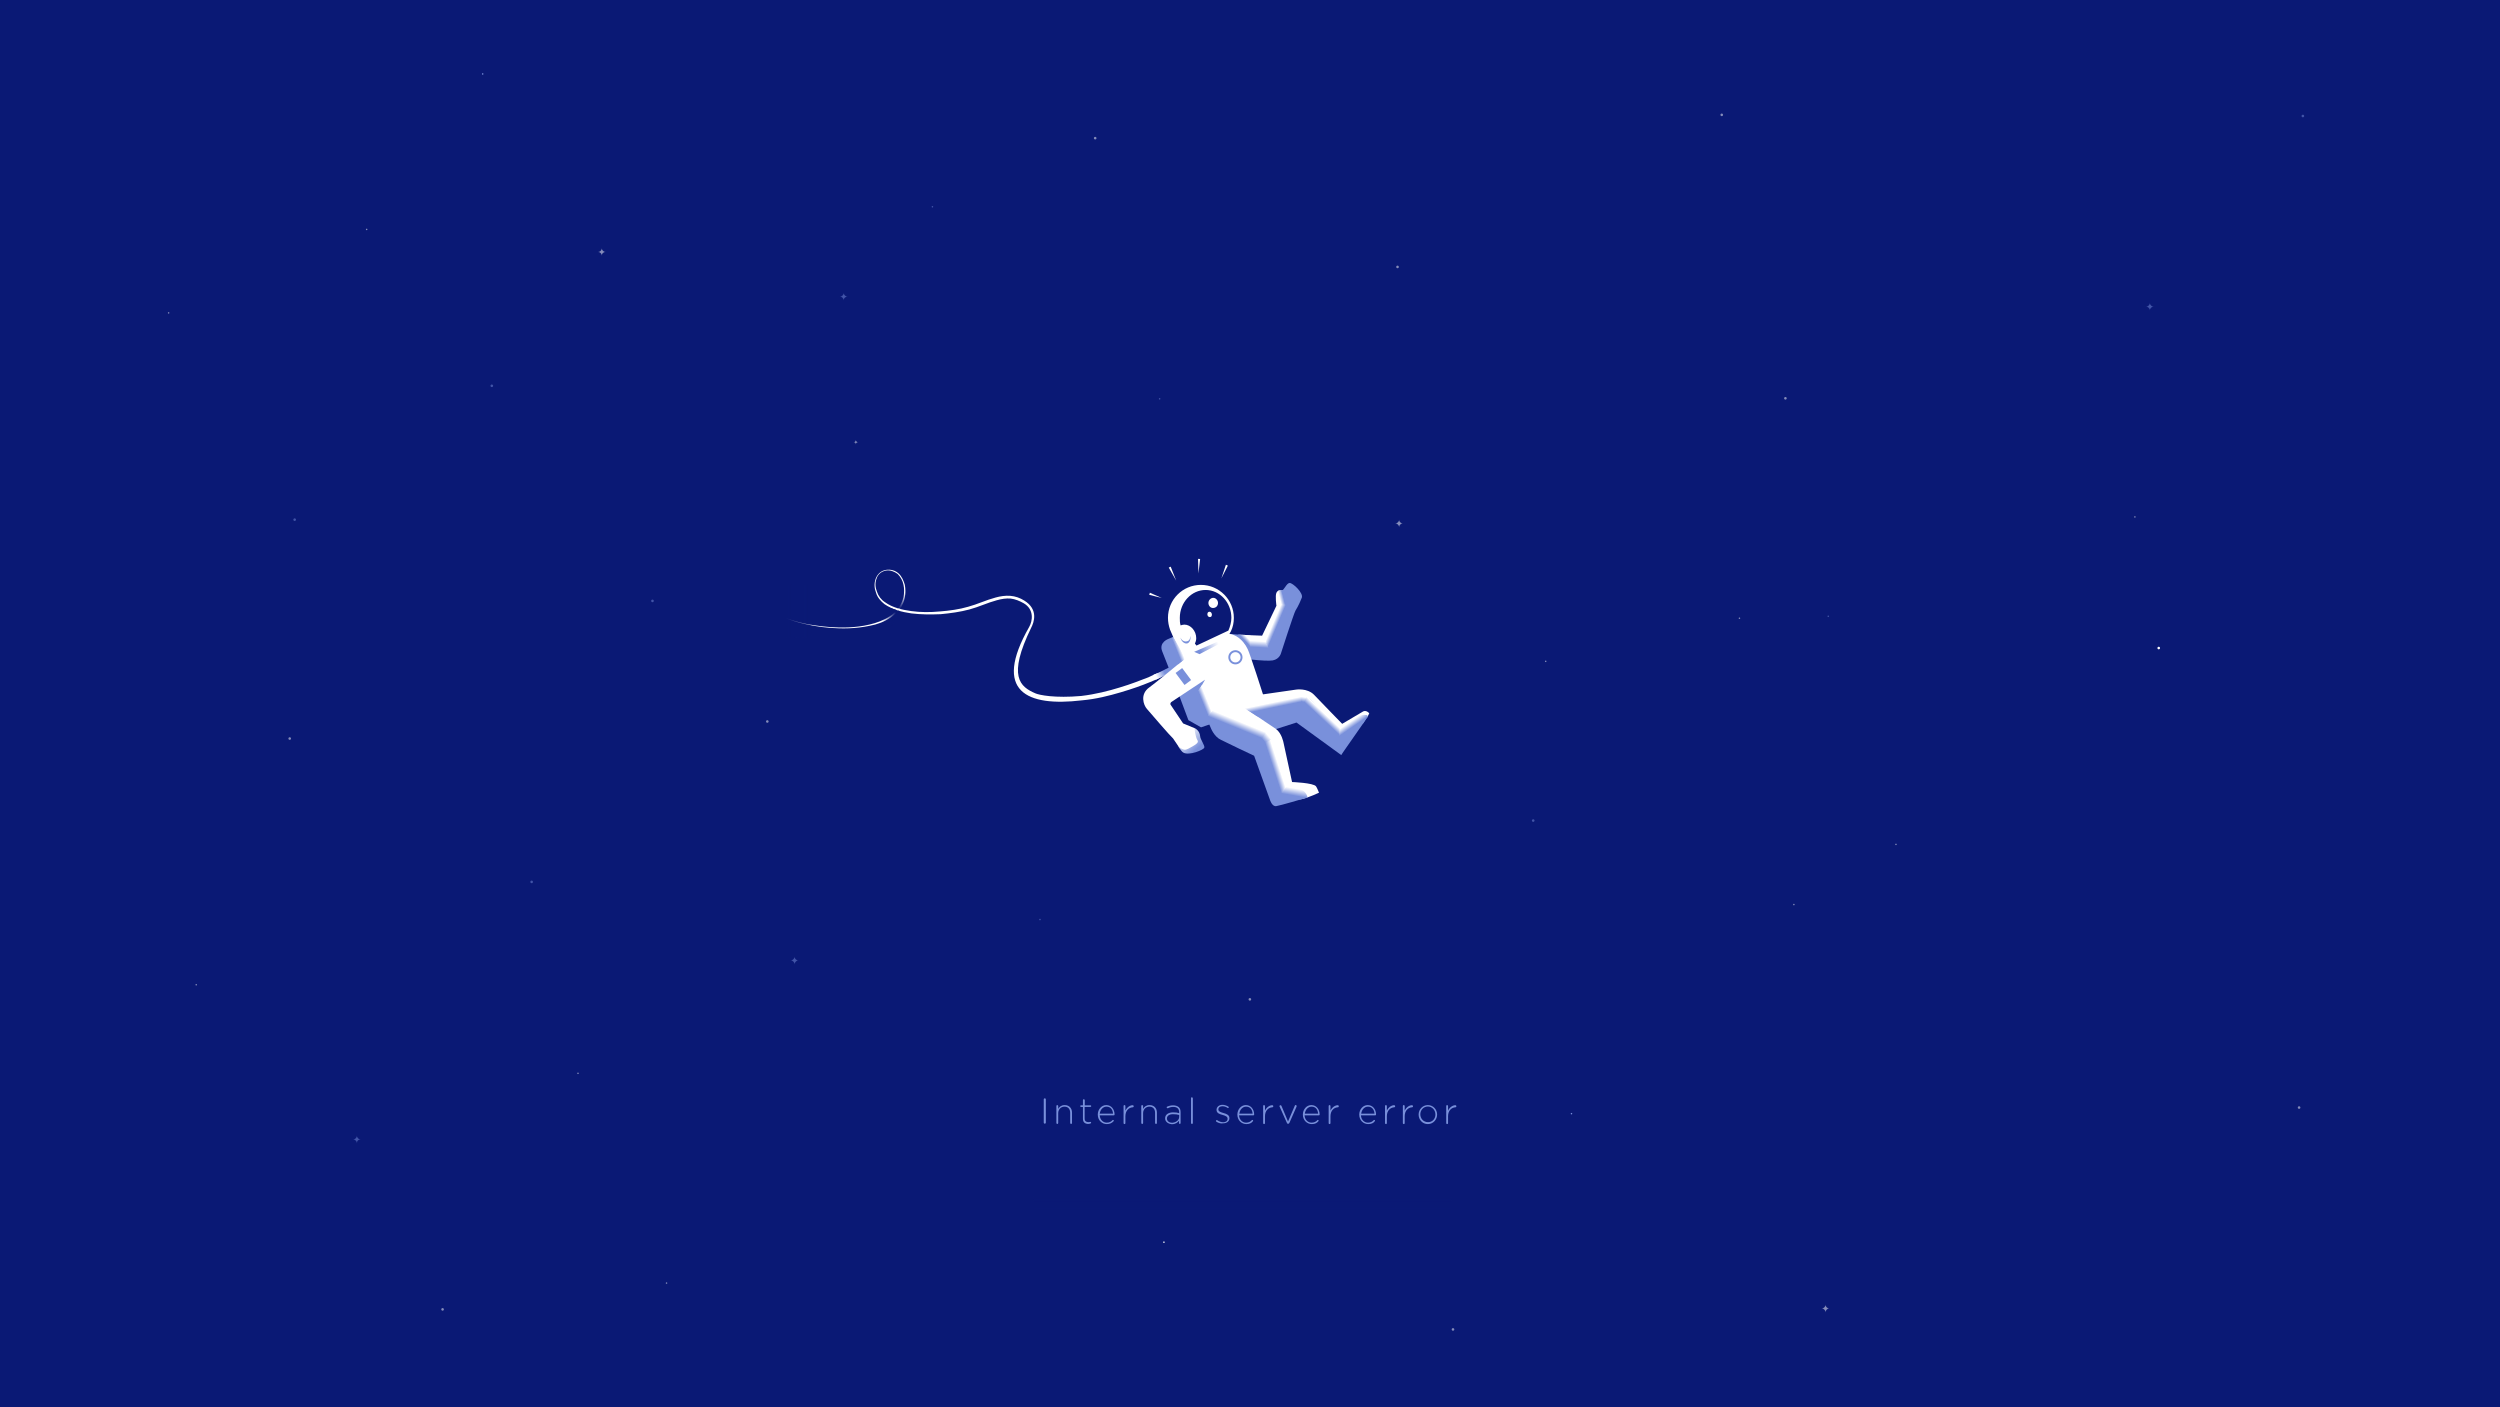
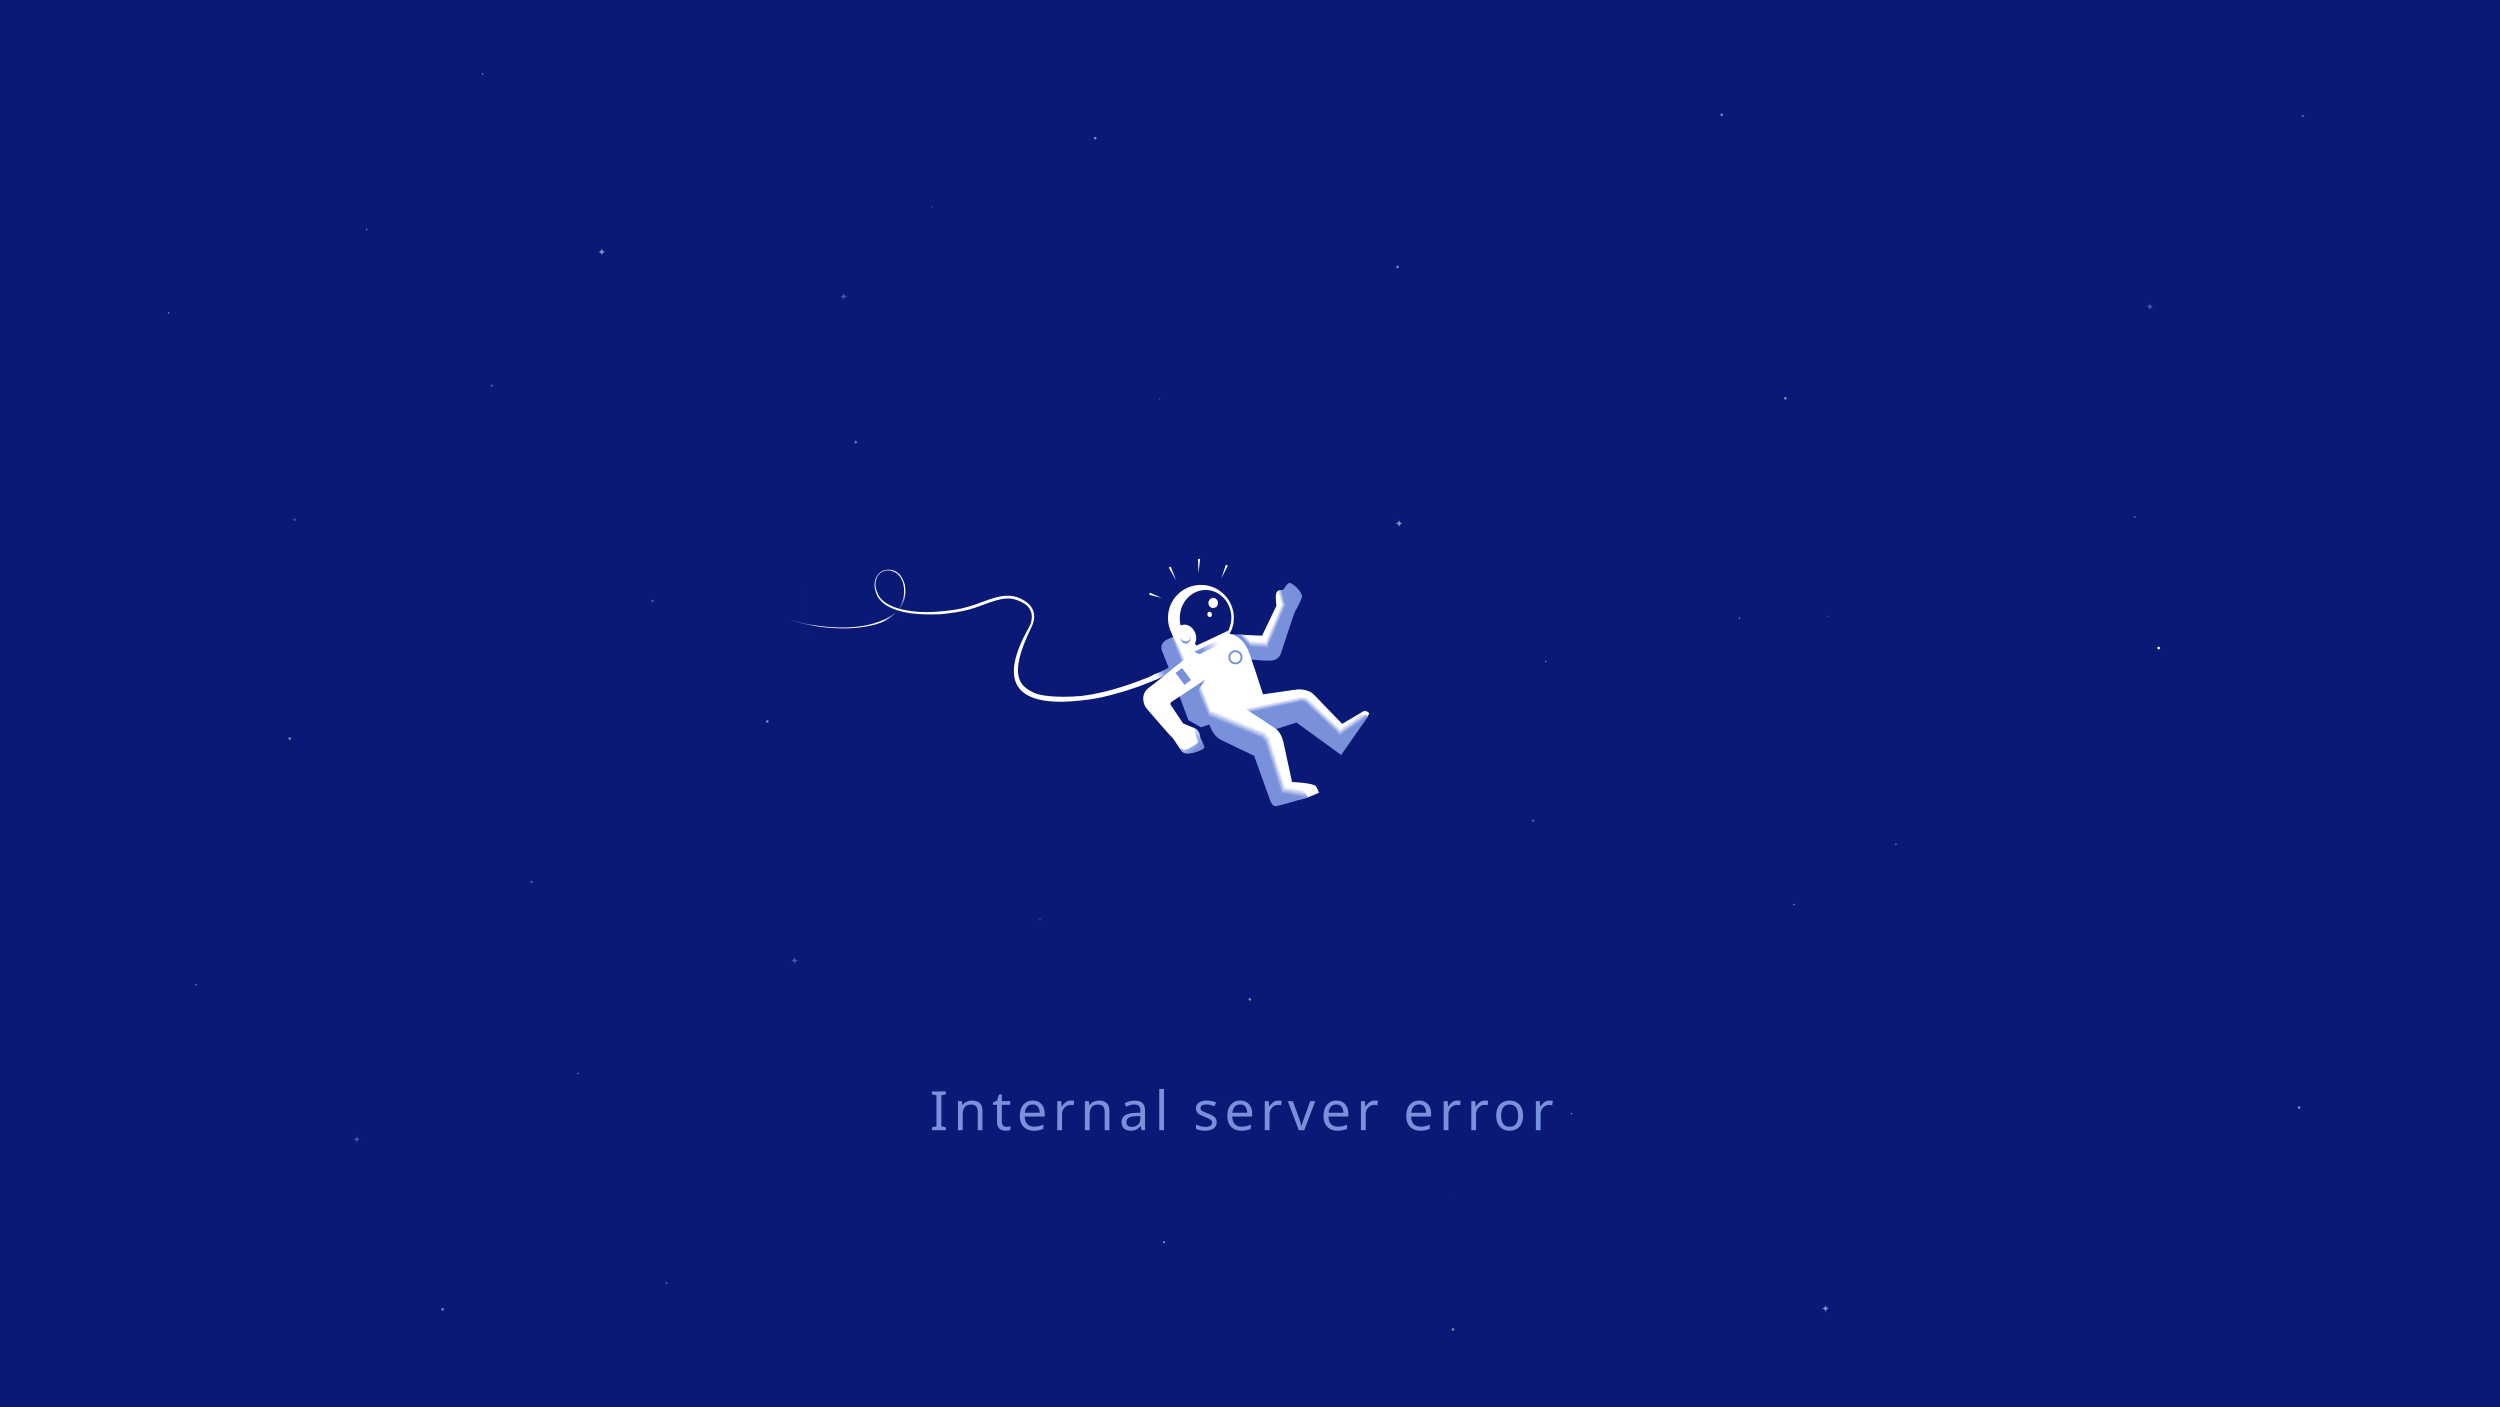
<svg xmlns="http://www.w3.org/2000/svg" version="1.1" id="Layer_1" x="0px" y="0px" viewBox="0 0 1920 1080" style="enable-background:new 0 0 1920 1080;" xml:space="preserve">
  <style type="text/css">
	.st0{fill:#0A1975;}
	.st1{opacity:0.5;fill:#7990DB;enable-background:new    ;}
	.st2{opacity:0.5;fill:#FFFFFF;enable-background:new    ;}
	.st3{fill:#FFFFFF;}
	.st4{fill:#7990DB;}
	.st5{opacity:0.6;fill:url(#SVGID_1_);enable-background:new    ;}
	.st6{fill:url(#SVGID_2_);}
	.st7{fill:url(#SVGID_3_);}
	.st8{fill:url(#SVGID_4_);}
	.st9{fill:url(#SVGID_5_);}
	.st10{fill:url(#SVGID_6_);}
	.st11{fill:url(#SVGID_7_);}
	.st12{fill:none;stroke:#7990DB;stroke-width:1.5;stroke-miterlimit:10;}
	.st13{fill:url(#SVGID_8_);}
	.st14{fill:url(#SVGID_9_);}
	.st15{fill:url(#SVGID_10_);}
	.st16{fill:url(#SVGID_11_);}
	.st17{fill:url(#SVGID_12_);}
	.st18{fill:url(#SVGID_13_);}
	.st19{fill:url(#SVGID_14_);}
	.st20{fill:url(#SVGID_15_);}
	.st21{fill:url(#SVGID_16_);}
	.st22{fill:url(#SVGID_17_);}
	.st23{fill:url(#SVGID_18_);}
	.st24{fill:url(#SVGID_19_);}
	.st25{fill:url(#SVGID_20_);}
	.st26{fill:url(#SVGID_21_);}
+ 	.st27{font-family:'GothamRounded-Light';}
+ 	.st28{font-size:41.662px;}
+ 	.st29{letter-spacing:4;}
</style>
  <rect x="-24" y="-18" class="st0" width="1954" height="1118" />
  <path class="st1" d="M650.9,227.8c-1.5,0-2.9-1.3-2.9-2.9c0,1.5-1.3,2.9-2.9,2.9c1.5,0,2.9,1.3,2.9,2.9  C648,228.9,649.3,227.8,650.9,227.8z" />
  <path class="st2" d="M1077.4,402c-1.5,0-2.9-1.3-2.9-2.9c0,1.5-1.3,2.9-2.9,2.9c1.5,0,2.9,1.3,2.9,2.9  C1074.5,403.4,1075.8,402,1077.4,402z" />
  <path class="st3" d="M966.3,533.8l29.2-4.2c0,0,8.4-1.3,13.6,3.9c5.5,5.8,21.7,22.4,21.7,22.4l15.9-9.4c0,0,2.3-1.6,4.9,1.3  l-1.6,3.2l-24,16.9l-32.7-17.5L963.2,565l-24.3-11.3l1-11.3L966.3,533.8z" />
  <path class="st3" d="M945.6,490.8l6.4-3.3l17.3,0.7l11-23c0,0-1.1-7.7,0-10c0.5-0.7,1.2-2,3.2-1.8c1.6,0,4.5,0.4,6.8,0.4  c2.6,0,6,2.7,4.7,6.3c-0.3,1-0.6,4.5-3.2,8.1C990.4,470.1,980,498,980,498s1.9,3.6-3.6,4.5c-5.5,1-26.3,3.2-26.3,3.2L945.6,490.8z" />
  <path class="st4" d="M905,487.4l-7.5,3.2c0,0-7.8,2.6-4.9,9.7c3.6,8.4,20.1,52.8,20.1,52.8l9.7,5.5l9.4-3.2l-5.5-38.9L905,487.4z" />
  <path class="st4" d="M1050.6,550l-1-0.6c-1.9-1-5.2,1.3-6.8,2.6l-13,9.4l-21.7-22.7c-3.9-3.9-7.8-4.5-13-3.2l-46.4,12.3l8.1,14.6  l6.5,2.9l32.4-10.4l34.4,25C1029.8,579.8,1050.6,550.7,1050.6,550z" />
  <path class="st4" d="M984.5,453.4c-1,0-1.6,0-1.9,0l0.6,12L972.5,492c0,0-0.6,2.3-1.3,2.3c-8.4,0-11.3,0.3-12-1  c-2.9-4.9-6.8-5.8-6.8-5.8l-8.2-0.7l6.3,18.5c0,0,21.4,2.9,26.9,1.9s6.5-5.8,6.5-5.8s9.7-30.1,11-32.4c2.3-3.6,4.5-8.8,4.9-10  c1.3-3.6-6.8-11.3-9.4-11.3C988,447.9,986.1,453.4,984.5,453.4z" />
  <path class="st3" d="M924.8,546.4l11,11.7c0,0-4.9,0.3,2.6,3.9c7.5,3.6,29.5,15.6,29.5,15.6l10.7,32.1c0,0,18.8,3.6,22.4,3.6  c4.1-0.8,12-4.5,12-4.5s-1.5-3.8-2.3-4.9c-2-2.7-18.4-3.3-18.4-3.3l-6.6-30.4c0,0-1.3-7.1-5.8-10.4c-8.1-5.5-36.3-24.3-36.3-24.3  L924.8,546.4z" />
  <path class="st4" d="M994.8,607.4l-9.7,0.3L972.8,574c-0.6-2.3-1.6-3.6-3.6-4.5l-30.5-13c0,0-8.3-2.3-12.2-11.1  c-0.3-0.6-2.9-1.2-2.9-1.2l6.3,14.9c0,0,2.6,6.8,7.8,9.1c6.5,3.2,22,10.7,25,12c0.3,0,0.6,0.3,0.6,0.6l12,33.4c0,0,1.6,5.5,4.9,4.9  c3.6-0.6,21.1-5.8,21.1-5.8S999,607.4,994.8,607.4z" />
  <path class="st3" d="M900.3,514.2c0,0-1.1,1.3-4.4,2.6c-2.3,1.2-4.2,3.4-8,5.1c-1.5,0.6-3.1,1.3-4.8,2c-6.2,2.6-13.6,5.2-22.4,7.8  c-8.8,2.6-18.8,5.2-30.1,6.2c-41.8,4.9-68.6-6.6-40.2-56.4c2.7-4.7,3.9-13.5-4.2-18.2c-3-1.7-6.5-3.2-10-3.6  c-3.6-0.3-7.1,0.3-10.7,1.3c-7.1,1.9-13.9,5.2-21.1,7.1c-7.1,1.9-14.6,2.9-22,3.6c-7.5,0.3-14.9,0.3-22.4-0.6  c-7.1-1-14.6-2.9-20.7-7.1c-2.9-2.3-5.5-5.2-6.5-8.8c-1.3-3.2-1.6-7.1-0.3-10.7s4.2-6.2,7.8-6.8c3.6-0.6,7.1,0.3,9.7,2.6  s3.9,5.5,4.9,8.8c0.6,3.2,0.6,6.5,0,9.7s-1.9,6.2-3.9,8.8c-1.9,2.6-4.2,4.5-6.8,6.5c-5.2,3.6-10.7,5.5-16.2,6.5  c-11,2.3-21.4,2.3-30.5,1.6s-16.9-2.3-23.3-3.9c-6.2-1.6-11-3.6-14.3-5.2c-1.6-0.6-2.6-1.3-3.6-1.9c-0.6-0.3-1.3-0.6-1.3-0.6  s0.3,0.3,1.3,0.6c0.6,0.3,1.9,1,3.6,1.9c3.2,1.6,8.1,3.2,14.3,4.9c6.2,1.6,14.3,2.9,23.3,3.6c9.1,0.6,19.5,0.6,30.1-1.9  c5.5-1.3,11-3.2,15.9-6.5c2.6-1.6,4.5-3.9,6.5-6.2c1.9-2.6,3.2-5.5,3.9-8.4c0.6-3.2,0.6-6.5,0-9.4c-0.6-3.2-2.3-6.2-4.5-8.4  c-2.6-1.9-5.8-3.2-9.1-2.6c-3.2,0.6-6.2,2.9-7.1,6.2c-1.3,3.2-1,6.8,0.3,10c1,3.2,3.2,6.2,6.2,8.1c5.8,4.2,13,5.8,20.1,6.8  s14.6,1,22,0.3c7.5-0.6,14.9-1.6,21.7-3.6c7.1-1.9,13.9-5.2,21.1-7.1c3.6-1,7.5-1.6,11.3-1.3c3.9,0.3,7.5,1.6,10.7,3.6  c11.2,6.9,7.4,16.9,5.4,20.8c-18.4,37.7-8.6,45.4,3.2,50.5c2.9,1.3,15,3.8,35.2,2c11-1.3,21.1-3.9,29.5-6.5c8.8-2.6,15.9-5.5,22-7.8  c1.5-0.6,3.8-1.9,5.1-2.4c4.1-1.8,6.6-1.2,8.8-2.4c3.2-1.6,3.5-0.7,3.5-0.7L900.3,514.2z" />
  <path class="st3" d="M934.5,460.5c1.3,1.6,1.3,3.9-0.3,5.5c-1.6,1.3-3.9,1.3-5.2-0.3c-1.3-1.6-1.3-3.9,0.3-5.5  C931,458.6,933.2,458.9,934.5,460.5z" />
  <path class="st3" d="M930.3,470.6c0.6,1,0.6,1.9,0,2.9c-0.6,0.6-1.9,0.6-2.6-0.3c-0.6-1-0.6-1.9,0-2.9  C928.4,469.6,929.7,469.6,930.3,470.6z" />
  <path class="st2" d="M659,339.6c-1,0-1.7-0.8-1.7-1.7c0,1-0.8,1.7-1.7,1.7c1,0,1.7,0.8,1.7,1.7C657.2,340.4,658,339.6,659,339.6z" />
-   <g>
-     <path class="st4" d="M801.6,844.3c0-0.4,0.4-0.8,0.8-0.8s0.8,0.4,0.8,0.8v17.9c0,0.4-0.4,0.8-0.8,0.8s-0.8-0.4-0.8-0.8V844.3z" />
-     <path class="st4" d="M811.3,849.5c0-0.4,0.2-0.8,0.6-0.8c0.4,0,0.8,0.2,0.8,0.8v2.1c1-1.7,2.5-2.9,5-2.9c3.5,0,5.6,2.5,5.6,5.8v7.9   c0,0.4-0.2,0.8-0.6,0.8c-0.4,0-0.8-0.2-0.8-0.8v-7.7c0-2.9-1.5-4.8-4.4-4.8c-2.7,0-4.8,2.1-4.8,5v7.5c0,0.4-0.2,0.8-0.6,0.8   c-0.4,0-0.8-0.2-0.8-0.8V849.5L811.3,849.5z" />
-     <path class="st4" d="M831.7,859.3v-9.2h-1.5c-0.4,0-0.6-0.4-0.6-0.6c0-0.4,0.4-0.6,0.6-0.6h1.5V845c0-0.4,0.2-0.8,0.6-0.8   c0.4,0,0.8,0.4,0.8,0.8v3.9h4.4c0.4,0,0.6,0.4,0.6,0.6s-0.4,0.6-0.6,0.6H833v9c0,1.9,1.2,2.7,2.9,2.7c1,0,1.3-0.2,1.5-0.2   c0.4,0,0.6,0.2,0.6,0.6c0,0.2-0.2,0.4-0.4,0.6c-0.6,0.2-1.2,0.4-1.9,0.4C833.4,863.1,831.7,862,831.7,859.3z" />
-     <path class="st4" d="M850,863.3c-3.7,0-6.9-2.9-6.9-7.3l0,0c0-4,2.9-7.3,6.5-7.3c3.9,0,6.4,3.3,6.4,7.3c0,0.4-0.4,0.6-0.6,0.6   h-10.8c0.2,3.5,2.7,5.6,5.4,5.6c1.9,0,3.5-0.8,4.4-1.9c0.2-0.2,0.2-0.2,0.4-0.2c0.4,0,0.6,0.2,0.6,0.6c0,0.2,0,0.4-0.2,0.4   C854,862.4,852.5,863.3,850,863.3z M854.8,855.3c-0.2-2.9-1.7-5.4-5-5.4c-2.7,0-4.8,2.3-5.2,5.4H854.8z" />
-     <path class="st4" d="M862.9,849.5c0-0.4,0.2-0.8,0.6-0.8c0.4,0,0.8,0.2,0.8,0.8v3.5c1.2-2.7,3.7-4.2,5.6-4.2c0.4,0,0.8,0.4,0.8,0.8   c0,0.4-0.2,0.8-0.8,0.8c-2.9,0.2-5.6,2.5-5.6,6.9v5.2c0,0.4-0.2,0.8-0.6,0.8s-0.8-0.2-0.8-0.8V849.5z" />
-     <path class="st4" d="M876.5,849.5c0-0.4,0.2-0.8,0.6-0.8c0.4,0,0.8,0.2,0.8,0.8v2.1c1-1.7,2.5-2.9,5-2.9c3.5,0,5.6,2.5,5.6,5.8v7.9   c0,0.4-0.2,0.8-0.6,0.8c-0.4,0-0.8-0.2-0.8-0.8v-7.7c0-2.9-1.5-4.8-4.4-4.8c-2.7,0-4.8,2.1-4.8,5v7.5c0,0.4-0.2,0.8-0.6,0.8   c-0.4,0-0.8-0.2-0.8-0.8V849.5L876.5,849.5z" />
-     <path class="st4" d="M894.8,858.9L894.8,858.9c0-2.9,2.5-4.6,6.2-4.6c1.9,0,3.3,0.2,4.6,0.6v-0.6c0-2.9-1.7-4.2-4.6-4.2   c-1.5,0-2.9,0.4-4,1c-0.2,0-0.2,0-0.4,0c-0.4,0-0.6-0.4-0.6-0.6c0-0.4,0.2-0.6,0.4-0.6c1.3-0.6,2.9-1,4.6-1c1.9,0,3.5,0.6,4.4,1.5   c1,1,1.3,2.3,1.3,3.9v8.1c0,0.4-0.2,0.8-0.6,0.8c-0.4,0-0.6-0.2-0.6-0.8v-1.7c-1,1.3-2.7,2.7-5.4,2.7   C897.7,863.3,894.8,861.8,894.8,858.9z M905.6,857.8v-1.5c-1.2-0.4-2.7-0.6-4.8-0.6c-2.9,0-4.6,1.3-4.6,3.3l0,0   c0,2.1,1.9,3.3,4,3.3C903.3,862,905.6,860.3,905.6,857.8z" />
-     <path class="st4" d="M914.7,843.5c0-0.4,0.2-0.8,0.6-0.8c0.4,0,0.8,0.4,0.8,0.8v18.9c0,0.4-0.2,0.8-0.6,0.8s-0.8-0.2-0.8-0.8V843.5   z" />
-     <path class="st4" d="M934.1,861.4c-0.2,0-0.2-0.4-0.2-0.6c0-0.4,0.4-0.6,0.6-0.6c0.2,0,0.4,0,0.4,0.2c1.5,1,3.1,1.5,4.6,1.5   c1.9,0,3.3-1,3.3-2.7l0,0c0-1.7-1.7-2.3-3.7-2.9c-2.3-0.6-4.8-1.3-4.8-3.9l0,0c0-2.3,1.9-3.9,4.6-3.9c1.5,0,3.1,0.6,4.4,1.3   c0.2,0.2,0.4,0.4,0.4,0.6c0,0.4-0.4,0.6-0.6,0.6c-0.2,0-0.4,0-0.4-0.2c-1.2-0.8-2.5-1.2-3.9-1.2c-1.9,0-3.1,1-3.1,2.5l0,0   c0,1.5,1.9,2.1,3.9,2.7c2.3,0.6,4.6,1.5,4.6,3.9l0,0c0,2.5-2.1,4-4.8,4C937.6,863.1,935.5,862.4,934.1,861.4z" />
-     <path class="st4" d="M957.2,863.3c-3.7,0-6.9-2.9-6.9-7.3l0,0c0-4,2.9-7.3,6.5-7.3c3.9,0,6.4,3.3,6.4,7.3c0,0.4-0.4,0.6-0.6,0.6   h-11c0.2,3.5,2.7,5.6,5.4,5.6c1.9,0,3.5-0.8,4.4-1.9c0.2-0.2,0.2-0.2,0.4-0.2c0.4,0,0.6,0.2,0.6,0.6c0,0.2,0,0.4-0.2,0.4   C961.3,862.4,959.7,863.3,957.2,863.3z M962,855.3c-0.2-2.9-1.7-5.4-5-5.4c-2.7,0-4.8,2.3-5.2,5.4H962z" />
-     <path class="st4" d="M970.1,849.5c0-0.4,0.2-0.8,0.6-0.8c0.4,0,0.8,0.2,0.8,0.8v3.5c1.2-2.7,3.7-4.2,5.6-4.2c0.4,0,0.8,0.4,0.8,0.8   c0,0.4-0.2,0.8-0.8,0.8c-2.9,0.2-5.6,2.5-5.6,6.9v5.2c0,0.4-0.2,0.8-0.6,0.8c-0.4,0-0.8-0.2-0.8-0.8V849.5z" />
-     <path class="st4" d="M989.2,863.1L989.2,863.1c-0.4,0-0.6-0.2-0.8-0.6l-5.6-12.5c0-0.2-0.2-0.2-0.2-0.4c0-0.4,0.4-0.8,0.8-0.8   s0.6,0.2,0.8,0.6l5,11.9l5.2-12.1c0.2-0.2,0.4-0.6,0.6-0.6c0.4,0,0.8,0.4,0.8,0.8c0,0.2,0,0.2,0,0.4l-5.6,12.7   C989.7,863,989.6,863.1,989.2,863.1z" />
-     <path class="st4" d="M1007.5,863.3c-3.7,0-6.9-2.9-6.9-7.3l0,0c0-4,2.9-7.3,6.5-7.3c3.9,0,6.4,3.3,6.4,7.3c0,0.4-0.4,0.6-0.6,0.6   h-11c0.2,3.5,2.7,5.6,5.4,5.6c1.9,0,3.5-0.8,4.4-1.9c0.2-0.2,0.2-0.2,0.4-0.2c0.4,0,0.6,0.2,0.6,0.6c0,0.2,0,0.4-0.2,0.4   C1011.5,862.4,1010,863.3,1007.5,863.3z M1012.3,855.3c-0.2-2.9-1.7-5.4-5-5.4c-2.7,0-4.8,2.3-5.2,5.4H1012.3z" />
-     <path class="st4" d="M1020.4,849.5c0-0.4,0.2-0.8,0.6-0.8c0.4,0,0.8,0.2,0.8,0.8v3.5c1.2-2.7,3.7-4.2,5.6-4.2   c0.4,0,0.8,0.4,0.8,0.8c0,0.4-0.2,0.8-0.8,0.8c-2.9,0.2-5.6,2.5-5.6,6.9v5.2c0,0.4-0.2,0.8-0.6,0.8c-0.4,0-0.8-0.2-0.8-0.8   L1020.4,849.5L1020.4,849.5z" />
-     <path class="st4" d="M1050.8,863.3c-3.7,0-6.9-2.9-6.9-7.3l0,0c0-4,2.9-7.3,6.5-7.3c3.9,0,6.4,3.3,6.4,7.3c0,0.4-0.4,0.6-0.6,0.6   h-11c0.2,3.5,2.7,5.6,5.4,5.6c1.9,0,3.5-0.8,4.4-1.9c0.2-0.2,0.2-0.2,0.4-0.2c0.4,0,0.6,0.2,0.6,0.6c0,0.2,0,0.4-0.2,0.4   C1055,862.4,1053.3,863.3,1050.8,863.3z M1055.6,855.3c-0.2-2.9-1.7-5.4-5-5.4c-2.7,0-4.8,2.3-5.2,5.4H1055.6z" />
-     <path class="st4" d="M1063.7,849.5c0-0.4,0.2-0.8,0.6-0.8s0.8,0.2,0.8,0.8v3.5c1.2-2.7,3.7-4.2,5.6-4.2c0.4,0,0.8,0.4,0.8,0.8   c0,0.4-0.2,0.8-0.8,0.8c-2.9,0.2-5.6,2.5-5.6,6.9v5.2c0,0.4-0.2,0.8-0.6,0.8s-0.8-0.2-0.8-0.8V849.5z" />
-     <path class="st4" d="M1077.4,849.5c0-0.4,0.2-0.8,0.6-0.8s0.8,0.2,0.8,0.8v3.5c1.2-2.7,3.7-4.2,5.6-4.2c0.4,0,0.8,0.4,0.8,0.8   c0,0.4-0.2,0.8-0.8,0.8c-2.9,0.2-5.6,2.5-5.6,6.9v5.2c0,0.4-0.2,0.8-0.6,0.8s-0.8-0.2-0.8-0.8V849.5z" />
-     <path class="st4" d="M1089.5,856L1089.5,856c0-4,3.1-7.3,7.1-7.3s7.1,3.3,7.1,7.3l0,0c0,3.9-3.1,7.3-7.1,7.3   C1092.4,863.3,1089.5,859.9,1089.5,856z M1102.4,856L1102.4,856c0-3.5-2.5-6.2-5.8-6.2s-5.8,2.7-5.8,6l0,0c0,3.3,2.5,6,5.8,6   C1099.9,862,1102.4,859.3,1102.4,856z" />
-     <path class="st4" d="M1110.7,849.5c0-0.4,0.2-0.8,0.6-0.8s0.8,0.2,0.8,0.8v3.5c1.2-2.7,3.7-4.2,5.6-4.2c0.4,0,0.8,0.4,0.8,0.8   c0,0.4-0.2,0.8-0.8,0.8c-2.9,0.2-5.6,2.5-5.6,6.9v5.2c0,0.4-0.2,0.8-0.6,0.8s-0.8-0.2-0.8-0.8V849.5z" />
-   </g>
  <circle class="st2" cx="281.6" cy="176.2" r="0.6" />
  <circle class="st1" cx="377.7" cy="296.3" r="1" />
  <circle class="st1" cx="798.7" cy="706.2" r="0.6" />
  <circle class="st1" cx="408.3" cy="677.3" r="1" />
  <circle class="st1" cx="716.1" cy="158.8" r="0.6" />
  <circle class="st2" cx="959.9" cy="767.5" r="1" />
  <circle class="st2" cx="1187.1" cy="507.9" r="0.6" />
  <circle class="st1" cx="1177.5" cy="630.2" r="1" />
  <circle class="st1" cx="1404.1" cy="473.3" r="0.6" />
  <circle class="st2" cx="1371.2" cy="305.9" r="1" />
  <circle class="st2" cx="1456.1" cy="648.5" r="0.6" />
  <circle class="st2" cx="1073.3" cy="205" r="1" />
  <path class="st1" d="M613.1,737.6c-1.5,0-2.9-1.3-2.9-2.9c0,1.5-1.3,2.9-2.9,2.9c1.5,0,2.9,1.3,2.9,2.9  C610.4,739,611.6,737.6,613.1,737.6z" />
  <path class="st1" d="M1654,235.5c-1.5,0-2.9-1.3-2.9-2.9c0,1.5-1.3,2.9-2.9,2.9c1.5,0,2.9,1.3,2.9,2.9  C1651.1,236.8,1652.5,235.5,1654,235.5z" />
  <path class="st2" d="M1404.9,1004.9c-1.5,0-2.9-1.3-2.9-2.9c0,1.5-1.3,2.9-2.9,2.9c1.5,0,2.9,1.3,2.9,2.9  C1402.2,1006.2,1403.3,1004.9,1404.9,1004.9z" />
  <path class="st2" d="M465.1,193.5c-1.5,0-2.9-1.3-2.9-2.9c0,1.5-1.3,2.9-2.9,2.9c1.5,0,2.9,1.3,2.9,2.9  C462.2,194.6,463.5,193.5,465.1,193.5z" />
  <path class="st1" d="M277,875.1c-1.5,0-2.9-1.3-2.9-2.9c0,1.5-1.3,2.9-2.9,2.9c1.5,0,2.9,1.3,2.9,2.9  C274.1,876.2,275.2,875.1,277,875.1z" />
  <circle class="st3" cx="893.9" cy="954" r="0.6" />
  <circle class="st1" cx="501.1" cy="461.5" r="1" />
  <circle class="st2" cx="511.9" cy="985.4" r="0.6" />
  <circle class="st2" cx="1765.7" cy="850.6" r="1" />
  <circle class="st4" cx="1206.9" cy="855.3" r="0.6" />
  <circle class="st1" cx="226.3" cy="399.1" r="1" />
  <circle class="st1" cx="890.6" cy="306.3" r="0.6" />
  <circle class="st2" cx="1322.3" cy="88.2" r="1" />
  <circle class="st2" cx="1377.7" cy="694.7" r="0.6" />
  <circle class="st2" cx="222.5" cy="567.2" r="1" />
  <circle class="st2" cx="1639.6" cy="397" r="0.6" />
  <circle class="st3" cx="1657.9" cy="497.7" r="1" />
  <circle class="st2" cx="1335.9" cy="474.8" r="0.6" />
  <circle class="st2" cx="841.1" cy="106.1" r="1" />
  <circle class="st2" cx="150.7" cy="756.3" r="0.6" />
  <circle class="st2" cx="589.3" cy="554.1" r="1" />
  <circle class="st2" cx="129.5" cy="240.3" r="0.6" />
  <circle class="st2" cx="339.9" cy="1005.6" r="1" />
  <circle class="st4" cx="370.7" cy="56.8" r="0.6" />
  <circle class="st1" cx="1768.6" cy="89.1" r="1" />
  <circle class="st2" cx="443.9" cy="824.3" r="0.6" />
  <circle class="st2" cx="1115.9" cy="1021" r="1" />
-   <linearGradient id="SVGID_1_" gradientUnits="userSpaceOnUse" x1="954.4" y1="457.567" x2="954.4" y2="448.736" gradientTransform="matrix(1 0 0 -0.8693 0 1315.966)">
+   <linearGradient id="SVGID_1_" gradientUnits="userSpaceOnUse" x1="954.4" y1="622.433" x2="954.4" y2="631.264" gradientTransform="matrix(1 0 0 0.8693 0 377.1224)">
    <stop offset="0" style="stop-color:#0A1975;stop-opacity:0" />
    <stop offset="0.608" style="stop-color:#0A1975" />
  </linearGradient>
  <rect x="793.9" y="917.7" class="st5" width="321" height="10.8" />
-   <linearGradient id="SVGID_2_" gradientUnits="userSpaceOnUse" x1="628.379" y1="610.6" x2="603.357" y2="610.6" gradientTransform="matrix(1 0 0 -1 0 1080)">
+   <linearGradient id="SVGID_2_" gradientUnits="userSpaceOnUse" x1="628.379" y1="469.4" x2="603.357" y2="469.4">
    <stop offset="0" style="stop-color:#0A1975;stop-opacity:0" />
    <stop offset="1" style="stop-color:#0A1975" />
  </linearGradient>
  <polygon class="st6" points="623.5,449.2 622.9,490 594.2,489.6 594.7,448.8 " />
-   <linearGradient id="SVGID_3_" gradientUnits="userSpaceOnUse" x1="911.914" y1="85.734" x2="883.435" y2="96.926" gradientTransform="matrix(-0.1229 0.3736 0.3905 0.129 757.6505 126.8811)">
+   <linearGradient id="SVGID_3_" gradientUnits="userSpaceOnUse" x1="912.182" y1="993.584" x2="883.703" y2="982.393" gradientTransform="matrix(-0.1229 0.3736 -0.3905 -0.129 1179.39 266.2011)">
    <stop offset="0" style="stop-color:#0A1975;stop-opacity:0" />
    <stop offset="1" style="stop-color:#0A1975" />
  </linearGradient>
-   <polygon class="st7" points="683.6,484.7 673.3,474.9 680.3,465.8 690.6,469.2 " />
-   <linearGradient id="SVGID_4_" gradientUnits="userSpaceOnUse" x1="857.435" y1="904.716" x2="824.904" y2="906.982" gradientTransform="matrix(0.1295 -0.3714 -0.3882 -0.1358 935.3173 896.7114)">
+   <polygon class="st7" points="683.6,484.7 673.3,474.9 688.1,468.4 690.6,469.2 " />
+   <linearGradient id="SVGID_4_" gradientUnits="userSpaceOnUse" x1="857.403" y1="175.282" x2="824.751" y2="173.007" gradientTransform="matrix(0.1295 -0.3714 0.3882 0.1358 516.0613 750.0474)">
    <stop offset="0" style="stop-color:#0A1975;stop-opacity:0" />
    <stop offset="1" style="stop-color:#0A1975" />
  </linearGradient>
-   <polygon class="st8" points="689.6,453.3 701.9,454.7 691.3,467.5 689.1,466.9 " />
+   <polygon class="st8" points="689.6,453.3 701.9,454.7 691,467.6 689.8,467.3 " />
  <polygon class="st3" points="938,444.2 941.5,433.7 943,434.4 " />
  <polygon class="st3" points="920.4,440.4 920.1,429.2 921.7,429.3 " />
  <polygon class="st3" points="903.3,445.9 897.6,435.9 899.1,435.2 " />
  <polygon class="st3" points="892.3,459.3 882.6,456.8 883.1,455.2 " />
-   <linearGradient id="SVGID_5_" gradientUnits="userSpaceOnUse" x1="887.966" y1="519.697" x2="894.568" y2="516.555">
+   <linearGradient id="SVGID_5_" gradientUnits="userSpaceOnUse" x1="887.966" y1="560.303" x2="894.568" y2="563.445" gradientTransform="matrix(1 0 0 -1 0 1080)">
    <stop offset="0" style="stop-color:#FFFFFF" />
    <stop offset="1" style="stop-color:#7990DB" />
  </linearGradient>
  <path class="st9" d="M885.7,518.4l1.9,3.6c3.9-1.7,7-3.1,9.4-4.3c3.2-1.3,4.9-2.3,4.9-2.3l-1.6-3.9c0,0-1.6,0.6-4.9,2.3  C893.1,515.1,889.9,516.6,885.7,518.4z" />
  <path class="st3" d="M920.3,531c3.9,8.8,6.8,15.6,6.8,15.6l43.4-11.7c0-0.1-10.7-33.5-12.3-36.4c-3.9-8.1-9.8-11.1-14-11.7  c0.5-0.8,0.7-1.3,1.1-1.9c1.6-3.2,2.3-6.8,2.3-10.4c0-13.9-11.3-25.3-25.3-25.3S897,460.5,897,474.5c0,3.2,0.6,6.2,1.6,9.1  c0,0.2,4.6,10.7,10.3,23.2c-8.6,7.1-21.7,17.8-26.2,21.1c-7.4,5.2-4.5,13.6-1.9,16.5c3.6,4.2,17.9,20.8,19.8,22.4l0.3,0.3  c0.6,0.7,2.3,3.6,4.2,6.2c1.3,2.3,3.9,3.6,4.5,3.9c4.2,2.3,12.4-2.9,13-4.5c0.6-1.3-2.6-6.5-2.3-8.4c0.3-1.3-0.8-1.3-1.1-2.3  c-0.4-0.3-1.5-2.8-1.8-2.8l-8.5-3.5c-0.3,0-0.3-0.3-0.6-0.6l-9.1-13.6c-0.7-0.7-0.3-1.7,0.3-2.3l26-17.2L920.3,531z M918.9,495.8  c-0.3-0.3-0.9-1.2-1.2-1.5c0.6-1.3,1-2.6,1-4.2c0-5.5-4.2-10.4-9.1-10.4c-1,0-1.9,0.3-2.9,0.6c-0.6-1.9-0.6-3.9-0.6-5.8  c0-12,9.1-21.4,19.8-21.4c11,0,19.8,9.7,19.8,21.4c0,3.2-1,6.9-2.3,9.8L918.9,495.8z" />
-   <linearGradient id="SVGID_6_" gradientUnits="userSpaceOnUse" x1="907.916" y1="562.703" x2="919.359" y2="575.061">
+   <linearGradient id="SVGID_6_" gradientUnits="userSpaceOnUse" x1="907.916" y1="517.297" x2="919.359" y2="504.939" gradientTransform="matrix(1 0 0 -1 0 1080)">
    <stop offset="0" style="stop-color:#FFFFFF" />
    <stop offset="1" style="stop-color:#7990DB" />
  </linearGradient>
  <path class="st10" d="M924.9,574.2c0.6-1.6-3.1-6.3-3.2-8.9c-0.5-4.7-4.3-6.1-4.3-6.1s0.4,6.4,2.4,9.6c0.6,1.3-0.6,2.6-3.9,4.4  c-2.6,1.6-4.2,2.3-5.5,2.6c-1.6,0.3-4.2-1.6-4.2-1.6l-1.6-1.4c1.6,2.3,3.2,4.8,4.2,5.2C913.2,580.6,924.6,575.8,924.9,574.2z" />
-   <linearGradient id="SVGID_7_" gradientUnits="userSpaceOnUse" x1="935.719" y1="493.768" x2="921.953" y2="500.192">
-     <stop offset="0" style="stop-color:#FFFFFF" />
-     <stop offset="1" style="stop-color:#7990DB" />
-   </linearGradient>
-   <polygon class="st11" points="939,491.1 917.1,500.6 921.2,502.4 938.8,493.2 " />
-   <rect x="905.7" y="513.8" transform="matrix(0.8021 -0.5971 0.5971 0.8021 -130.4068 645.5111)" class="st4" width="6.3" height="11.5" />
+   <linearGradient id="SVGID_7_" gradientUnits="userSpaceOnUse" x1="935.665" y1="586.406" x2="921.882" y2="579.974" gradientTransform="matrix(1 0 0 -1 0 1080)">
+     <stop offset="0" style="stop-color:#FFFFFF" />
+     <stop offset="1" style="stop-color:#7990DB" />
+   </linearGradient>
+   <polygon class="st11" points="938.6,490.2 917.1,500.6 921.2,502.4 939.5,493.7 " />
+   <rect x="905.7" y="513.8" transform="matrix(0.8021 -0.5971 0.5971 0.8021 -130.4371 645.4767)" class="st4" width="6.3" height="11.5" />
  <circle class="st12" cx="948.8" cy="504.8" r="4.7" />
-   <linearGradient id="SVGID_8_" gradientUnits="userSpaceOnUse" x1="946.517" y1="536.804" x2="946.119" y2="543.782" gradientTransform="matrix(0.9412 0.3379 -0.259 0.7214 197.7914 -153.8685)">
+   <linearGradient id="SVGID_8_" gradientUnits="userSpaceOnUse" x1="946.517" y1="543.196" x2="946.119" y2="536.218" gradientTransform="matrix(0.9412 0.3379 0.259 -0.7214 -81.9286 625.2435)">
    <stop offset="0" style="stop-color:#FFFFFF" />
    <stop offset="1" style="stop-color:#7990DB" />
  </linearGradient>
  <path class="st13" d="M930.2,557l37.1,15.4l9.2-10.1l-44.7-16.4c0,0-3.9-0.6-7.4-5.5L930.2,557z" />
-   <linearGradient id="SVGID_9_" gradientUnits="userSpaceOnUse" x1="968.855" y1="490.054" x2="968.567" y2="495.092" gradientTransform="matrix(0.9693 -0.2458 0.1884 0.743 -53.829 413.5691)">
+   <linearGradient id="SVGID_9_" gradientUnits="userSpaceOnUse" x1="968.855" y1="589.946" x2="968.567" y2="584.908" gradientTransform="matrix(0.9693 -0.2458 -0.1884 -0.743 149.643 1216.009)">
    <stop offset="0" style="stop-color:#FFFFFF" />
    <stop offset="1" style="stop-color:#7990DB" />
  </linearGradient>
  <polygon class="st14" points="965.6,550.2 999.6,542.1 999.6,533.2 955.2,543.5 " />
-   <linearGradient id="SVGID_10_" gradientUnits="userSpaceOnUse" x1="967.33" y1="483.625" x2="970.029" y2="487.796" gradientTransform="matrix(0.3488 0.9372 -0.7183 0.2674 1026.854 -488.1467)">
+   <linearGradient id="SVGID_10_" gradientUnits="userSpaceOnUse" x1="967.33" y1="596.375" x2="970.029" y2="592.205" gradientTransform="matrix(0.3488 0.9372 0.7183 -0.2674 251.0903 -199.3547)">
    <stop offset="0" style="stop-color:#FFFFFF" />
    <stop offset="1" style="stop-color:#7990DB" />
  </linearGradient>
  <polygon class="st15" points="999.5,542.5 1027.9,566.3 1030.4,559.3 1003.2,533.9 " />
-   <linearGradient id="SVGID_11_" gradientUnits="userSpaceOnUse" x1="1000.981" y1="535.25" x2="1000.365" y2="539">
+   <linearGradient id="SVGID_11_" gradientUnits="userSpaceOnUse" x1="1000.981" y1="544.75" x2="1000.365" y2="541" gradientTransform="matrix(1 0 0 -1 0 1080)">
    <stop offset="0" style="stop-color:#FFFFFF" />
    <stop offset="1" style="stop-color:#7990DB" />
  </linearGradient>
  <path class="st16" d="M999.6,542.9l-0.7-10c0,0,3.3-0.8,4.5,0.3C1004.8,534.3,999.6,542.9,999.6,542.9z" />
-   <linearGradient id="SVGID_12_" gradientUnits="userSpaceOnUse" x1="996.765" y1="393.377" x2="996.419" y2="399.439" gradientTransform="matrix(0.2846 -0.7546 0.55 0.2074 476.707 1151.57)">
+   <linearGradient id="SVGID_12_" gradientUnits="userSpaceOnUse" x1="996.759" y1="686.624" x2="996.412" y2="680.561" gradientTransform="matrix(0.2846 -0.7546 -0.55 -0.2074 1070.707 1375.562)">
    <stop offset="0" style="stop-color:#FFFFFF" />
    <stop offset="1" style="stop-color:#7990DB" />
  </linearGradient>
  <polygon class="st17" points="975.6,502.4 990.5,465.9 983.2,462.1 971.5,491.2 " />
-   <linearGradient id="SVGID_13_" gradientUnits="userSpaceOnUse" x1="994.031" y1="605.344" x2="993.037" y2="610.914">
+   <linearGradient id="SVGID_13_" gradientUnits="userSpaceOnUse" x1="994.031" y1="474.656" x2="993.037" y2="469.086" gradientTransform="matrix(1 0 0 -1 0 1080)">
    <stop offset="0" style="stop-color:#FFFFFF" />
    <stop offset="1" style="stop-color:#7990DB" />
  </linearGradient>
  <path class="st18" d="M981.2,613.7c12.5,0.6,17.4,0.4,17.4,0.4l5.6-1.5c-1.1-7.9-15.3-10.6-15.3-10.6S980.1,613.6,981.2,613.7z" />
-   <linearGradient id="SVGID_14_" gradientUnits="userSpaceOnUse" x1="991.678" y1="544.559" x2="991.344" y2="550.405" gradientTransform="matrix(0.3488 0.9372 -0.7183 0.2674 1026.854 -488.1467)">
+   <linearGradient id="SVGID_14_" gradientUnits="userSpaceOnUse" x1="991.678" y1="535.441" x2="991.344" y2="529.595" gradientTransform="matrix(0.3488 0.9372 0.7183 -0.2674 251.0903 -199.3547)">
    <stop offset="0" style="stop-color:#FFFFFF" />
    <stop offset="1" style="stop-color:#7990DB" />
  </linearGradient>
  <polygon class="st19" points="966.4,570 983.1,610.8 988.8,602.8 974.7,564.5 " />
-   <linearGradient id="SVGID_15_" gradientUnits="userSpaceOnUse" x1="971.26" y1="567.497" x2="970.741" y2="570.178" gradientTransform="matrix(1.3865 1.0741 -1.162 1.4999 286.9492 -1329.189)">
+   <linearGradient id="SVGID_15_" gradientUnits="userSpaceOnUse" x1="971.26" y1="512.503" x2="970.741" y2="509.822" gradientTransform="matrix(1.3865 1.0741 1.162 -1.4999 -968.0107 290.7031)">
    <stop offset="0" style="stop-color:#FFFFFF" />
    <stop offset="1" style="stop-color:#7990DB" />
  </linearGradient>
  <path class="st20" d="M966.1,571.7l6.4-9.7c0,0,4.8,1.1,5.2,4S966.1,571.7,966.1,571.7z" />
-   <linearGradient id="SVGID_16_" gradientUnits="userSpaceOnUse" x1="942.497" y1="398.605" x2="943.571" y2="403.125" gradientTransform="matrix(1.241473e-02 -0.5892 0.6632 1.397336e-02 706.6984 1009.066)">
+   <linearGradient id="SVGID_16_" gradientUnits="userSpaceOnUse" x1="942.537" y1="681.404" x2="943.611" y2="676.885" gradientTransform="matrix(1.241473e-02 -0.5892 -0.6632 -1.397336e-02 1422.955 1024.157)">
    <stop offset="0" style="stop-color:#FFFFFF" />
    <stop offset="1" style="stop-color:#7990DB" />
  </linearGradient>
  <path class="st21" d="M988.1,464.2l-4-10.6c0,0-2.6-0.9-2.9,1.1c-0.3,2.6,1,10.3,1,10.3L988.1,464.2z" />
-   <linearGradient id="SVGID_17_" gradientUnits="userSpaceOnUse" x1="908.58" y1="483.415" x2="911.952" y2="486.116" gradientTransform="matrix(7.192676e-03 0.8064 -0.5878 5.242274e-03 1235.133 -245.9948)">
+   <linearGradient id="SVGID_17_" gradientUnits="userSpaceOnUse" x1="908.564" y1="596.566" x2="911.937" y2="593.865" gradientTransform="matrix(7.192676e-03 0.8064 0.5878 -5.242274e-03 600.3095 -240.3331)">
    <stop offset="0" style="stop-color:#FFFFFF" />
    <stop offset="1" style="stop-color:#7990DB" />
  </linearGradient>
  <polygon class="st22" points="950.5,487.3 960,499 960.4,488.2 956,487.6 " />
-   <linearGradient id="SVGID_18_" gradientUnits="userSpaceOnUse" x1="911.739" y1="469.734" x2="914.389" y2="477.269" gradientTransform="matrix(0.7674 0.2478 -0.1806 0.5593 351.7764 3.7529)">
+   <linearGradient id="SVGID_18_" gradientUnits="userSpaceOnUse" x1="911.752" y1="610.27" x2="914.402" y2="602.736" gradientTransform="matrix(0.7674 0.2478 0.1806 -0.5593 156.7284 607.7969)">
    <stop offset="0" style="stop-color:#FFFFFF" />
    <stop offset="1" style="stop-color:#7990DB" />
  </linearGradient>
  <polygon class="st23" points="960,499 975.3,500.7 971.6,491.2 959.9,490.6 " />
-   <path class="st4" d="M914.1,488.4c0,2.1-0.6,3.9-2.9,4.2c-1.9,0.3-3.9-1-4.5-2.9v0.3c0.6,2.6,2.9,4.5,4.9,4.2  C913.5,493.9,914.8,491,914.1,488.4C914.1,487.8,914.1,488.7,914.1,488.4z" />
-   <linearGradient id="SVGID_19_" gradientUnits="userSpaceOnUse" x1="920.674" y1="586.815" x2="923.203" y2="590.722" gradientTransform="matrix(-7.774056e-02 0.997 -0.7641 -5.952065e-02 1446.867 -345.6381)">
+   <path class="st4" d="M914.1,488.4c0,2.1-0.6,3.9-2.9,4.2c-1.9,0.3-3.9-1-4.5-2.9v0.3c0.7,3.9,2.9,4.5,4.9,4.2  C913.5,493.9,914.8,491,914.1,488.4C914.1,487.8,914.1,488.7,914.1,488.4z" />
+   <linearGradient id="SVGID_19_" gradientUnits="userSpaceOnUse" x1="920.674" y1="493.185" x2="923.203" y2="489.278" gradientTransform="matrix(-7.774056e-02 0.997 0.7641 5.952065e-02 621.6384 -409.9204)">
    <stop offset="0" style="stop-color:#FFFFFF" />
    <stop offset="1" style="stop-color:#7990DB" />
  </linearGradient>
  <polygon class="st24" points="917.5,534.2 925.6,552.3 931.2,545.9 923.2,526 " />
-   <linearGradient id="SVGID_20_" gradientUnits="userSpaceOnUse" x1="882.214" y1="617.665" x2="884.414" y2="621.066" gradientTransform="matrix(-7.774056e-02 0.997 -0.7641 -5.952065e-02 1446.867 -345.6381)">
+   <linearGradient id="SVGID_20_" gradientUnits="userSpaceOnUse" x1="882.214" y1="462.335" x2="884.414" y2="458.934" gradientTransform="matrix(-7.774056e-02 0.997 0.7641 5.952065e-02 621.6384 -409.9204)">
    <stop offset="0" style="stop-color:#FFFFFF" />
    <stop offset="1" style="stop-color:#7990DB" />
  </linearGradient>
  <polygon class="st25" points="897.7,493.4 904.6,510.3 910.5,505.6 901,489.1 " />
-   <linearGradient id="SVGID_21_" gradientUnits="userSpaceOnUse" x1="1055.457" y1="564.763" x2="1052.519" y2="570.937" gradientTransform="matrix(0.5197 -0.6891 0.4836 0.3647 216.4291 1074.899)">
+   <linearGradient id="SVGID_21_" gradientUnits="userSpaceOnUse" x1="1055.457" y1="515.237" x2="1052.519" y2="509.063" gradientTransform="matrix(0.5197 -0.6891 -0.4836 -0.3647 738.7171 1468.775)">
    <stop offset="0" style="stop-color:#FFFFFF" />
    <stop offset="1" style="stop-color:#7990DB" />
  </linearGradient>
  <path class="st26" d="M1028.8,566c7.7-2.7,18.2-10.6,18.2-10.6l3.5-5.4c-4.7-4.7-21.4,8.8-21.4,8.8S1028.2,566.7,1028.8,566z" />
+   <text transform="matrix(1 0 0 1 714.0312 867.9751)" class="st4 st27 st28 st29">Internal server error</text>
</svg>
